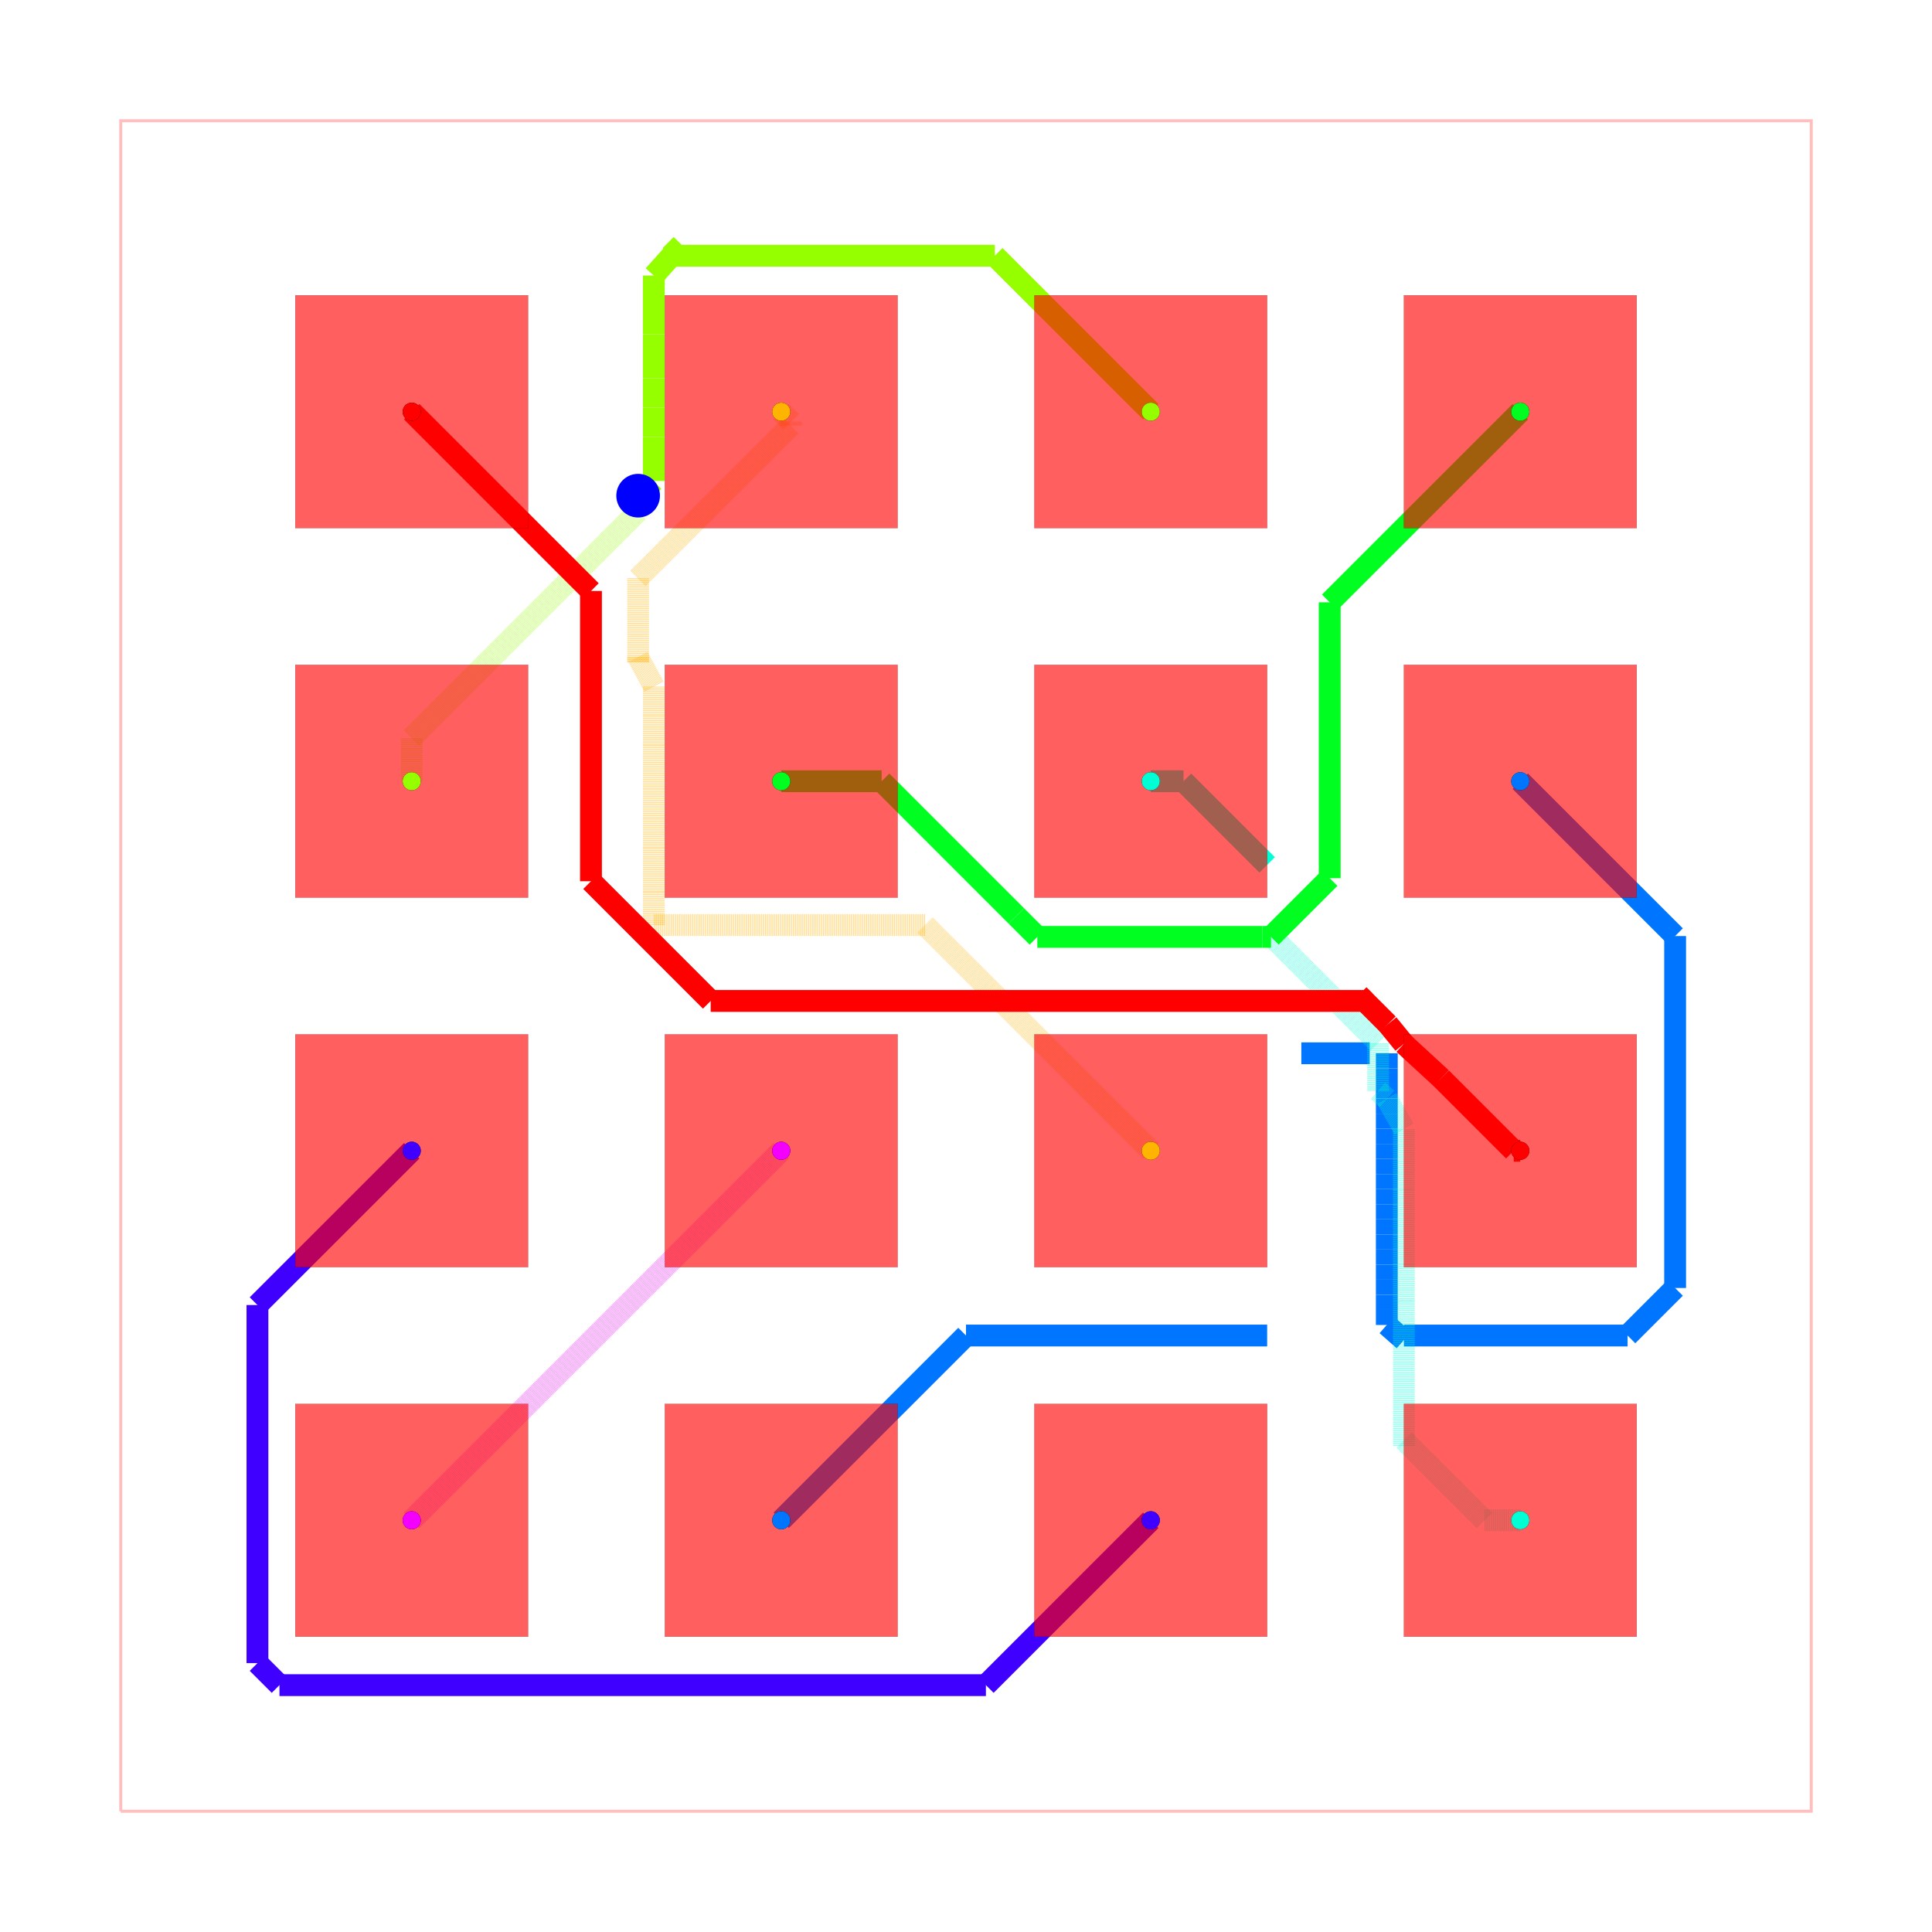
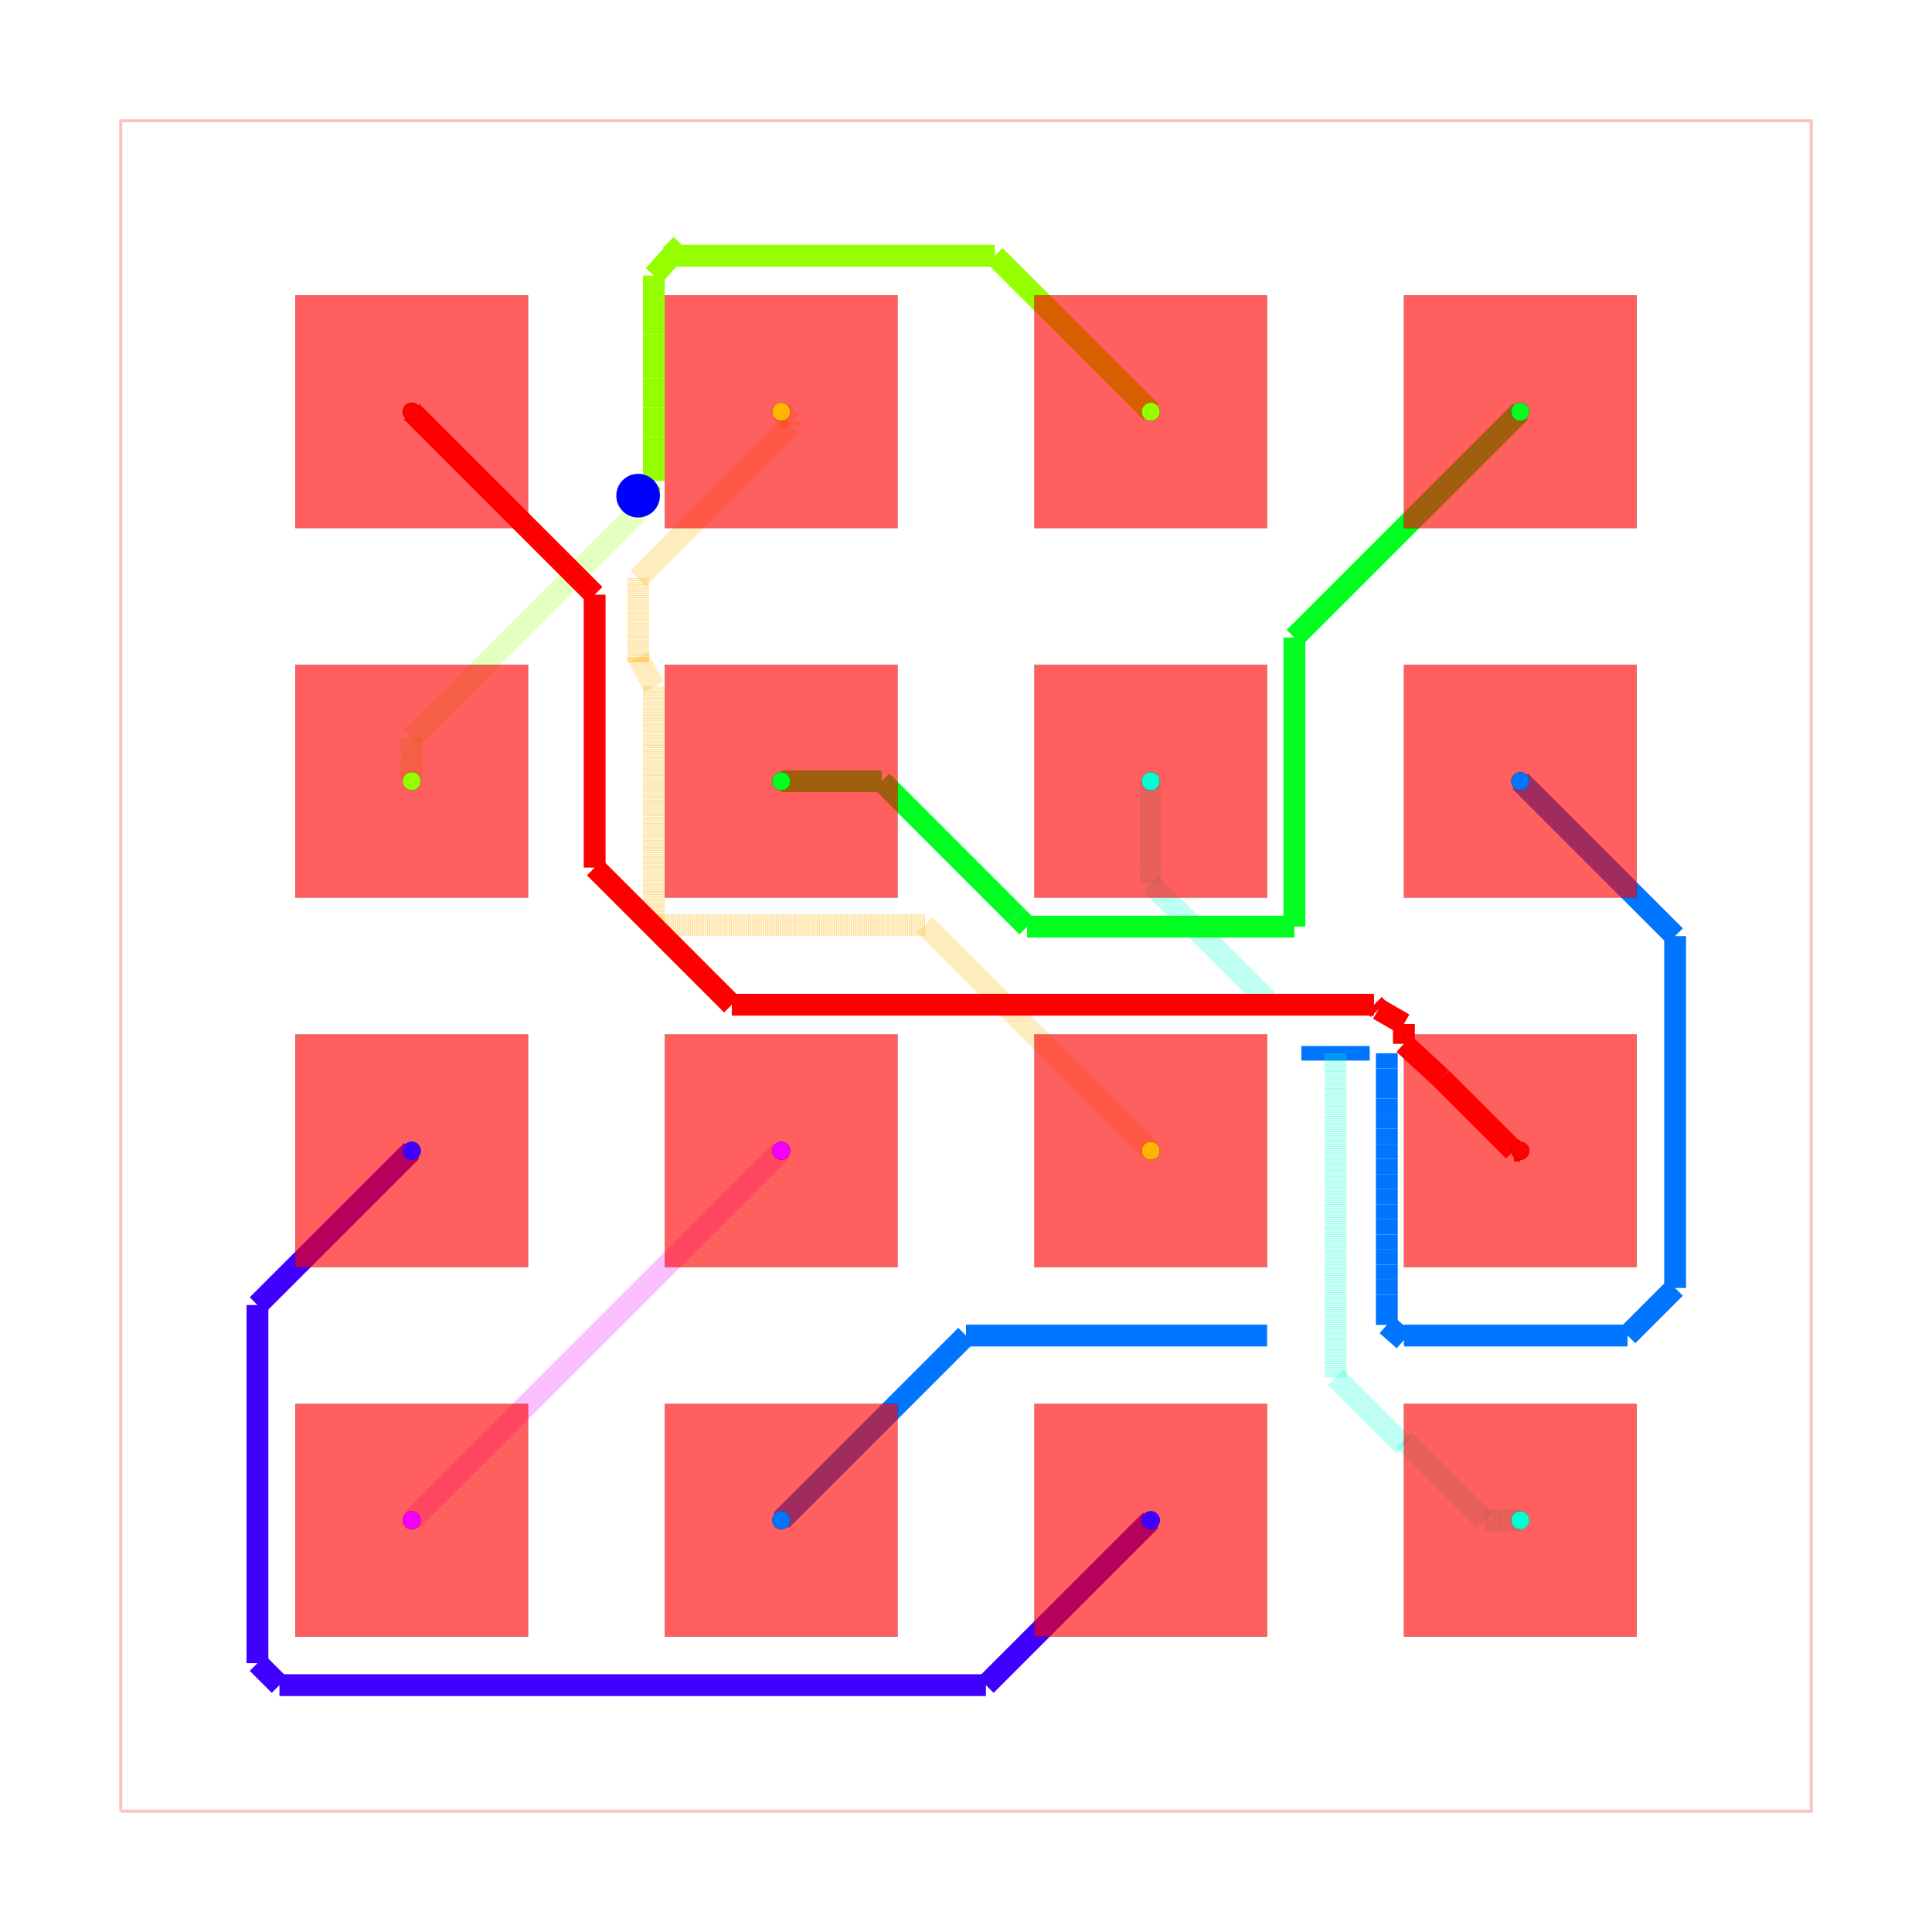
<svg xmlns="http://www.w3.org/2000/svg" width="640" height="640" viewBox="0 0 640 640">
  <rect width="100%" height="100%" fill="white" />
  <g>
    <polyline data-points="-5.8100000000000005,-5.8100000000000005 5.8100000000000005,-5.8100000000000005 5.8100000000000005,5.8100000000000005 -5.8100000000000005,5.8100000000000005 -5.8100000000000005,-5.8100000000000005" data-type="line" data-label="" points="40,600 600,600 600,40 40,40 40,600" fill="none" stroke="rgba(255,0,0,0.25)" stroke-width="1px" />
  </g>
  <g>
    <polyline data-points="-3.81,-3.81 -3.81,-3.81" data-type="line" data-label="" points="136.386,503.614 136.386,503.614" fill="none" stroke="rgba(242,0,255,0.5)" stroke-width="7.229" stroke-dasharray="0.2 0.2" />
  </g>
  <g>
    <polyline data-points="-3.81,-3.81 -3.6332282258262074,-3.6332282258262074" data-type="line" data-label="" points="136.386,503.614 144.905,495.095" fill="none" stroke="rgba(242,0,255,0.5)" stroke-width="7.229" stroke-dasharray="0.2 0.2" />
  </g>
  <g>
    <polyline data-points="-3.6332282258262074,-3.6332282258262074 -3.6332282258262074,-3.6332282258262074" data-type="line" data-label="" points="144.905,495.095 144.905,495.095" fill="none" stroke="rgba(242,0,255,0.5)" stroke-width="7.229" stroke-dasharray="0.2 0.2" />
  </g>
  <g>
    <polyline data-points="-3.6332282258262074,-3.6332282258262074 -1.27,-1.27" data-type="line" data-label="" points="144.905,495.095 258.795,381.205" fill="none" stroke="rgba(242,0,255,0.5)" stroke-width="7.229" stroke-dasharray="0.2 0.2" />
  </g>
  <g>
    <polyline data-points="1.27,-3.81 0.13682889192306025,-4.94317110807694" data-type="line" data-label="" points="381.205,503.614 326.594,558.225" fill="none" stroke="hsl(255, 100%, 50%)" stroke-width="7.229" />
  </g>
  <g>
    <polyline data-points="0.13682889192306025,-4.94317110807694 -4.719107195558541,-4.94317110807694" data-type="line" data-label="" points="326.594,558.225 92.573,558.225" fill="none" stroke="hsl(255, 100%, 50%)" stroke-width="7.229" />
  </g>
  <g>
    <polyline data-points="-4.719107195558541,-4.94317110807694 -4.870350433234394,-4.791927870401087" data-type="line" data-label="" points="92.573,558.225 85.284,550.936" fill="none" stroke="hsl(255, 100%, 50%)" stroke-width="7.229" />
  </g>
  <g>
    <polyline data-points="-4.870350433234394,-4.791927870401087 -4.870350433234394,-2.330350433234394" data-type="line" data-label="" points="85.284,550.936 85.284,432.306" fill="none" stroke="hsl(255, 100%, 50%)" stroke-width="7.229" />
  </g>
  <g>
    <polyline data-points="-4.870350433234394,-2.330350433234394 -4.870350433234394,-2.330350433234394" data-type="line" data-label="" points="85.284,432.306 85.284,432.306" fill="none" stroke="hsl(255, 100%, 50%)" stroke-width="7.229" />
  </g>
  <g>
    <polyline data-points="-4.870350433234394,-2.330350433234394 -3.81,-1.27" data-type="line" data-label="" points="85.284,432.306 136.386,381.205" fill="none" stroke="hsl(255, 100%, 50%)" stroke-width="7.229" />
  </g>
  <g>
-     <polyline data-points="2.775,-0.5999999999999996 2.305,-0.5999999999999996" data-type="line" data-label="" points="453.735,348.916 431.084,348.916" fill="none" stroke="hsl(212.5, 100%, 50%)" stroke-width="7.229" />
-   </g>
-   <g>
-     <polyline data-points="2.305,-0.5999999999999996 2.305,-0.5999999999999996" data-type="line" data-label="" points="431.084,348.916 431.084,348.916" fill="none" stroke="hsl(212.5, 100%, 50%)" stroke-width="7.229" />
+     <polyline data-points="2.775,-0.5999999999999996 2.305,-0.5999999999999996" data-type="line" data-label="" points="453.735,348.916 431.084,348.916" fill="none" stroke="hsl(212.5, 100%, 50%)" stroke-width="4.819" />
+   </g>
+   <g>
+     <polyline data-points="2.305,-0.5999999999999996 2.305,-0.5999999999999996" data-type="line" data-label="" points="431.084,348.916 431.084,348.916" fill="none" stroke="hsl(212.5, 100%, 50%)" stroke-width="4.819" />
  </g>
  <g>
    <polyline data-points="3.01,-2.5712499999999996 2.8925,-2.4675000000000002" data-type="line" data-label="" points="465.06,443.916 459.398,438.916" fill="none" stroke="hsl(212.5, 100%, 50%)" stroke-width="7.229" />
  </g>
  <g>
    <polyline data-points="2.8925,-2.4675000000000002 2.8925,-2.3637499999999996" data-type="line" data-label="" points="459.398,438.916 459.398,433.916" fill="none" stroke="hsl(212.5, 100%, 50%)" stroke-width="7.229" />
  </g>
  <g>
    <polyline data-points="2.8925,-2.3637499999999996 2.8925,-2.26" data-type="line" data-label="" points="459.398,433.916 459.398,428.916" fill="none" stroke="hsl(212.5, 100%, 50%)" stroke-width="7.229" />
  </g>
  <g>
    <polyline data-points="2.8925,-2.26 2.8925,-2.15625" data-type="line" data-label="" points="459.398,428.916 459.398,423.916" fill="none" stroke="hsl(212.5, 100%, 50%)" stroke-width="7.229" />
  </g>
  <g>
    <polyline data-points="2.8925,-2.15625 2.8925,-2.0524999999999998" data-type="line" data-label="" points="459.398,423.916 459.398,418.916" fill="none" stroke="hsl(212.5, 100%, 50%)" stroke-width="7.229" />
  </g>
  <g>
    <polyline data-points="2.8925,-2.0524999999999998 2.8925,-1.94875" data-type="line" data-label="" points="459.398,418.916 459.398,413.916" fill="none" stroke="hsl(212.5, 100%, 50%)" stroke-width="7.229" />
  </g>
  <g>
    <polyline data-points="2.8925,-1.94875 2.8925,-1.8449999999999998" data-type="line" data-label="" points="459.398,413.916 459.398,408.916" fill="none" stroke="hsl(212.5, 100%, 50%)" stroke-width="7.229" />
  </g>
  <g>
    <polyline data-points="2.8925,-1.8449999999999998 2.8925,-1.7412499999999995" data-type="line" data-label="" points="459.398,408.916 459.398,403.916" fill="none" stroke="hsl(212.5, 100%, 50%)" stroke-width="7.229" />
  </g>
  <g>
    <polyline data-points="2.8925,-1.7412499999999995 2.8925,-1.6374999999999997" data-type="line" data-label="" points="459.398,403.916 459.398,398.916" fill="none" stroke="hsl(212.5, 100%, 50%)" stroke-width="7.229" />
  </g>
  <g>
    <polyline data-points="2.8925,-1.6374999999999997 2.8925,-1.5337499999999995" data-type="line" data-label="" points="459.398,398.916 459.398,393.916" fill="none" stroke="hsl(212.5, 100%, 50%)" stroke-width="7.229" />
  </g>
  <g>
    <polyline data-points="2.8925,-1.5337499999999995 2.8925,-1.4299999999999993" data-type="line" data-label="" points="459.398,393.916 459.398,388.916" fill="none" stroke="hsl(212.5, 100%, 50%)" stroke-width="7.229" />
  </g>
  <g>
    <polyline data-points="2.8925,-1.4299999999999993 2.8925,-1.32625" data-type="line" data-label="" points="459.398,388.916 459.398,383.916" fill="none" stroke="hsl(212.5, 100%, 50%)" stroke-width="7.229" />
  </g>
  <g>
    <polyline data-points="2.8925,-1.32625 2.8925,-1.2224999999999997" data-type="line" data-label="" points="459.398,383.916 459.398,378.916" fill="none" stroke="hsl(212.5, 100%, 50%)" stroke-width="7.229" />
  </g>
  <g>
    <polyline data-points="2.8925,-1.2224999999999997 2.8925,-1.1187499999999995" data-type="line" data-label="" points="459.398,378.916 459.398,373.916" fill="none" stroke="hsl(212.5, 100%, 50%)" stroke-width="7.229" />
  </g>
  <g>
    <polyline data-points="2.8925,-1.1187499999999995 2.8925,-1.0149999999999997" data-type="line" data-label="" points="459.398,373.916 459.398,368.916" fill="none" stroke="hsl(212.5, 100%, 50%)" stroke-width="7.229" />
  </g>
  <g>
    <polyline data-points="2.8925,-1.0149999999999997 2.8925,-0.9112499999999993" data-type="line" data-label="" points="459.398,368.916 459.398,363.916" fill="none" stroke="hsl(212.5, 100%, 50%)" stroke-width="7.229" />
  </g>
  <g>
    <polyline data-points="2.8925,-0.9112499999999993 2.8925,-0.8074999999999993" data-type="line" data-label="" points="459.398,363.916 459.398,358.916" fill="none" stroke="hsl(212.5, 100%, 50%)" stroke-width="7.229" />
  </g>
  <g>
    <polyline data-points="2.8925,-0.8074999999999993 2.8925,-0.7037499999999997" data-type="line" data-label="" points="459.398,358.916 459.398,353.916" fill="none" stroke="hsl(212.5, 100%, 50%)" stroke-width="7.229" />
  </g>
  <g>
    <polyline data-points="2.8925,-0.7037499999999997 2.8925,-0.5999999999999995" data-type="line" data-label="" points="459.398,353.916 459.398,348.916" fill="none" stroke="hsl(212.5, 100%, 50%)" stroke-width="7.229" />
  </g>
  <g>
    <polyline data-points="3.81,1.27 4.874216544370674,0.20578345562932565" data-type="line" data-label="" points="503.614,258.795 554.902,310.083" fill="none" stroke="hsl(212.5, 100%, 50%)" stroke-width="7.229" />
  </g>
  <g>
    <polyline data-points="4.874216544370674,0.20578345562932565 4.874216544370674,-2.213291660217304" data-type="line" data-label="" points="554.902,310.083 554.902,426.665" fill="none" stroke="hsl(212.5, 100%, 50%)" stroke-width="7.229" />
  </g>
  <g>
    <polyline data-points="4.874216544370674,-2.213291660217304 4.547508204587978,-2.54" data-type="line" data-label="" points="554.902,426.665 539.157,442.41" fill="none" stroke="hsl(212.5, 100%, 50%)" stroke-width="7.229" />
  </g>
  <g>
    <polyline data-points="4.547508204587978,-2.54 3.01,-2.54" data-type="line" data-label="" points="539.157,442.41 465.06,442.41" fill="none" stroke="hsl(212.5, 100%, 50%)" stroke-width="7.229" />
  </g>
  <g>
    <polyline data-points="-1.27,-3.81 0,-2.54" data-type="line" data-label="" points="258.795,503.614 320,442.41" fill="none" stroke="hsl(212.5, 100%, 50%)" stroke-width="7.229" />
  </g>
  <g>
    <polyline data-points="0,-2.54 2.0700000000000003,-2.54" data-type="line" data-label="" points="320,442.41 419.759,442.41" fill="none" stroke="hsl(212.5, 100%, 50%)" stroke-width="7.229" />
  </g>
  <g>
-     <polyline data-points="3.01,-3.2975 3.01,-2.2976032396049484" data-type="line" data-label="" points="465.06,478.916 465.06,430.728" fill="none" stroke="rgba(0,255,213,0.5)" stroke-width="7.229" stroke-dasharray="0.2 0.2" />
-   </g>
-   <g>
-     <polyline data-points="3.01,-2.2976032396049484 3.01,-2.2976032396049484" data-type="line" data-label="" points="465.06,430.728 465.06,430.728" fill="none" stroke="rgba(0,255,213,0.5)" stroke-width="7.229" stroke-dasharray="0.2 0.2" />
-   </g>
-   <g>
-     <polyline data-points="3.01,-2.2976032396049484 3.01,-2.0524999999999998" data-type="line" data-label="" points="465.06,430.728 465.06,418.916" fill="none" stroke="rgba(0,255,213,0.5)" stroke-width="7.229" stroke-dasharray="0.2 0.2" />
-   </g>
-   <g>
-     <polyline data-points="3.01,-2.0524999999999998 3.01,-1.8449999999999998" data-type="line" data-label="" points="465.06,418.916 465.06,408.916" fill="none" stroke="rgba(0,255,213,0.5)" stroke-width="7.229" stroke-dasharray="0.2 0.2" />
-   </g>
-   <g>
-     <polyline data-points="3.01,-1.8449999999999998 3.01,-1.5337499999999995" data-type="line" data-label="" points="465.06,408.916 465.06,393.916" fill="none" stroke="rgba(0,255,213,0.5)" stroke-width="7.229" stroke-dasharray="0.2 0.2" />
-   </g>
-   <g>
-     <polyline data-points="3.01,-1.5337499999999995 3.01,-1.32625" data-type="line" data-label="" points="465.06,393.916 465.06,383.916" fill="none" stroke="rgba(0,255,213,0.5)" stroke-width="7.229" stroke-dasharray="0.2 0.2" />
-   </g>
-   <g>
-     <polyline data-points="3.01,-1.32625 3.01,-1.1187499999999995" data-type="line" data-label="" points="465.06,383.916 465.06,373.916" fill="none" stroke="rgba(0,255,213,0.5)" stroke-width="7.229" stroke-dasharray="0.2 0.2" />
-   </g>
-   <g>
-     <polyline data-points="3.01,-1.1187499999999995 2.8925,-0.9112499999999993" data-type="line" data-label="" points="465.06,373.916 459.398,363.916" fill="none" stroke="rgba(0,255,213,0.5)" stroke-width="7.229" stroke-dasharray="0.2 0.2" />
-   </g>
-   <g>
-     <polyline data-points="2.8925,-0.9112499999999993 2.8326906575929387,-0.8584396231937644" data-type="line" data-label="" points="459.398,363.916 456.515,361.371" fill="none" stroke="rgba(0,255,213,0.5)" stroke-width="7.229" stroke-dasharray="0.2 0.2" />
-   </g>
-   <g>
-     <polyline data-points="2.8326906575929387,-0.8584396231937644 2.8326906575929387,-0.5276906575929385" data-type="line" data-label="" points="456.515,361.371 456.515,345.431" fill="none" stroke="rgba(0,255,213,0.5)" stroke-width="7.229" stroke-dasharray="0.2 0.2" />
-   </g>
-   <g>
-     <polyline data-points="2.8326906575929387,-0.5276906575929385 2.0700000000000003,0.23499999999999988" data-type="line" data-label="" points="456.515,345.431 419.759,308.675" fill="none" stroke="rgba(0,255,213,0.5)" stroke-width="7.229" stroke-dasharray="0.2 0.2" />
-   </g>
-   <g>
-     <polyline data-points="1.27,1.27 1.495,1.27" data-type="line" data-label="" points="381.205,258.795 392.048,258.795" fill="none" stroke="hsl(170, 100%, 50%)" stroke-width="7.229" />
-   </g>
-   <g>
-     <polyline data-points="1.495,1.27 2.0700000000000003,0.6949999999999998" data-type="line" data-label="" points="392.048,258.795 419.759,286.506" fill="none" stroke="hsl(170, 100%, 50%)" stroke-width="7.229" />
+     <polyline data-points="3.01,-3.2975 2.54,-2.8275" data-type="line" data-label="" points="465.06,478.916 442.41,456.265" fill="none" stroke="rgba(0,255,213,0.5)" stroke-width="7.229" stroke-dasharray="0.2 0.2" />
+   </g>
+   <g>
+     <polyline data-points="2.54,-2.8275 2.54,-0.5999999999999995" data-type="line" data-label="" points="442.41,456.265 442.41,348.916" fill="none" stroke="rgba(0,255,213,0.5)" stroke-width="7.229" stroke-dasharray="0.2 0.2" />
+   </g>
+   <g>
+     <polyline data-points="1.27,1.27 1.27,0.5650000000000002" data-type="line" data-label="" points="381.205,258.795 381.205,292.771" fill="none" stroke="rgba(0,255,213,0.5)" stroke-width="7.229" stroke-dasharray="0.2 0.2" />
+   </g>
+   <g>
+     <polyline data-points="1.27,0.5650000000000002 2.0700000000000003,-0.23500000000000015" data-type="line" data-label="" points="381.205,292.771 419.759,331.325" fill="none" stroke="rgba(0,255,213,0.5)" stroke-width="7.229" stroke-dasharray="0.2 0.2" />
  </g>
  <g>
    <polyline data-points="3.81,-3.81 3.5624999999999996,-3.81" data-type="line" data-label="" points="503.614,503.614 491.687,503.614" fill="none" stroke="rgba(0,255,213,0.5)" stroke-width="7.229" stroke-dasharray="0.2 0.2" />
  </g>
  <g>
    <polyline data-points="3.5624999999999996,-3.81 3.01,-3.2575000000000003" data-type="line" data-label="" points="491.687,503.614 465.06,476.988" fill="none" stroke="rgba(0,255,213,0.5)" stroke-width="7.229" stroke-dasharray="0.2 0.2" />
  </g>
  <g>
    <polyline data-points="-1.27,1.27 -0.5797211757346248,1.27" data-type="line" data-label="" points="258.795,258.795 292.062,258.795" fill="none" stroke="hsl(127.5, 100%, 50%)" stroke-width="7.229" />
  </g>
  <g>
    <polyline data-points="-0.5797211757346248,1.27 0.3463303512110929,0.34394847305428233" data-type="line" data-label="" points="292.062,258.795 336.691,303.424" fill="none" stroke="hsl(127.5, 100%, 50%)" stroke-width="7.229" />
  </g>
  <g>
-     <polyline data-points="0.3463303512110929,0.34394847305428233 0.4902788242653752,0.2" data-type="line" data-label="" points="336.691,303.424 343.628,310.361" fill="none" stroke="hsl(127.5, 100%, 50%)" stroke-width="7.229" />
-   </g>
-   <g>
-     <polyline data-points="0.4902788242653752,0.2 2.0365020498633357,0.2" data-type="line" data-label="" points="343.628,310.361 418.145,310.361" fill="none" stroke="hsl(127.5, 100%, 50%)" stroke-width="7.229" />
-   </g>
-   <g>
-     <polyline data-points="2.0365020498633357,0.2 2.0964856884465624,0.2" data-type="line" data-label="" points="418.145,310.361 421.035,310.361" fill="none" stroke="hsl(127.5, 100%, 50%)" stroke-width="7.229" />
-   </g>
-   <g>
-     <polyline data-points="2.0964856884465624,0.2 2.5000000000000004,0.6035143115534382" data-type="line" data-label="" points="421.035,310.361 440.482,290.915" fill="none" stroke="hsl(127.5, 100%, 50%)" stroke-width="7.229" />
-   </g>
-   <g>
-     <polyline data-points="2.5000000000000004,0.6035143115534382 2.5000000000000004,2.5000000000000004" data-type="line" data-label="" points="440.482,290.915 440.482,199.518" fill="none" stroke="hsl(127.5, 100%, 50%)" stroke-width="7.229" />
-   </g>
-   <g>
-     <polyline data-points="2.5000000000000004,2.5000000000000004 3.81,3.81" data-type="line" data-label="" points="440.482,199.518 503.614,136.386" fill="none" stroke="hsl(127.5, 100%, 50%)" stroke-width="7.229" />
+     <polyline data-points="0.3463303512110929,0.34394847305428233 0.42003757939632663,0.2702412448690486" data-type="line" data-label="" points="336.691,303.424 340.243,306.976" fill="none" stroke="hsl(127.5, 100%, 50%)" stroke-width="7.229" />
+   </g>
+   <g>
+     <polyline data-points="0.42003757939632663,0.2702412448690486 2.257362186565323,0.2702412448690486" data-type="line" data-label="" points="340.243,306.976 428.789,306.976" fill="none" stroke="hsl(127.5, 100%, 50%)" stroke-width="7.229" />
+   </g>
+   <g>
+     <polyline data-points="2.257362186565323,0.2702412448690486 2.257362186565323,2.257362186565323" data-type="line" data-label="" points="428.789,306.976 428.789,211.211" fill="none" stroke="hsl(127.5, 100%, 50%)" stroke-width="7.229" />
+   </g>
+   <g>
+     <polyline data-points="2.257362186565323,2.257362186565323 3.81,3.81" data-type="line" data-label="" points="428.789,211.211 503.614,136.386" fill="none" stroke="hsl(127.5, 100%, 50%)" stroke-width="7.229" />
  </g>
  <g>
    <polyline data-points="-3.81,1.27 -3.81,1.5688715329647787" data-type="line" data-label="" points="136.386,258.795 136.386,244.392" fill="none" stroke="rgba(149,255,0,0.5)" stroke-width="7.229" stroke-dasharray="0.2 0.2" />
  </g>
  <g>
    <polyline data-points="-3.81,1.5688715329647787 -2.25367816091954,3.1251933720452385" data-type="line" data-label="" points="136.386,244.392 211.389,169.388" fill="none" stroke="rgba(149,255,0,0.5)" stroke-width="7.229" stroke-dasharray="0.2 0.2" />
  </g>
  <g>
    <polyline data-points="-2.25367816091954,3.1251933720452385 -2.25367816091954,3.2328874901652247" data-type="line" data-label="" points="211.389,169.388 211.389,164.198" fill="none" stroke="rgba(149,255,0,0.5)" stroke-width="7.229" stroke-dasharray="0.2 0.2" />
  </g>
  <g>
    <polyline data-points="-2.25367816091954,3.2328874901652247 -2.145632183908046,3.3337529504327303" data-type="line" data-label="" points="211.389,164.198 216.596,159.337" fill="none" stroke="hsl(85, 100%, 50%)" stroke-width="7.229" />
  </g>
  <g>
    <polyline data-points="-2.145632183908046,3.3337529504327303 -2.145632183908046,3.6363493312352477" data-type="line" data-label="" points="216.596,159.337 216.596,144.754" fill="none" stroke="hsl(85, 100%, 50%)" stroke-width="7.229" />
  </g>
  <g>
    <polyline data-points="-2.145632183908046,3.6363493312352477 -2.145632183908046,3.8380802517702595" data-type="line" data-label="" points="216.596,144.754 216.596,135.032" fill="none" stroke="hsl(85, 100%, 50%)" stroke-width="7.229" />
  </g>
  <g>
    <polyline data-points="-2.145632183908046,3.8380802517702595 -2.145632183908046,4.039811172305271" data-type="line" data-label="" points="216.596,135.032 216.596,125.31" fill="none" stroke="hsl(85, 100%, 50%)" stroke-width="7.229" />
  </g>
  <g>
    <polyline data-points="-2.145632183908046,4.039811172305271 -2.145632183908046,4.342407553107789" data-type="line" data-label="" points="216.596,125.31 216.596,110.727" fill="none" stroke="hsl(85, 100%, 50%)" stroke-width="7.229" />
  </g>
  <g>
    <polyline data-points="-2.145632183908046,4.342407553107789 -2.145632183908046,4.745869394177813" data-type="line" data-label="" points="216.596,110.727 216.596,91.283" fill="none" stroke="hsl(85, 100%, 50%)" stroke-width="7.229" />
  </g>
  <g>
    <polyline data-points="-2.145632183908046,4.745869394177813 -1.956178119431823,4.957843400841718" data-type="line" data-label="" points="216.596,91.283 225.726,81.068" fill="none" stroke="hsl(85, 100%, 50%)" stroke-width="7.229" />
  </g>
  <g>
    <polyline data-points="-1.956178119431823,4.957843400841718 -2.031905833889035,4.882115686384506" data-type="line" data-label="" points="225.726,81.068 222.077,84.717" fill="none" stroke="hsl(85, 100%, 50%)" stroke-width="7.229" />
  </g>
  <g>
    <polyline data-points="-2.031905833889035,4.882115686384506 0.19788431361549375,4.882115686384506" data-type="line" data-label="" points="222.077,84.717 329.537,84.717" fill="none" stroke="hsl(85, 100%, 50%)" stroke-width="7.229" />
  </g>
  <g>
    <polyline data-points="0.19788431361549375,4.882115686384506 1.27,3.81" data-type="line" data-label="" points="329.537,84.717 381.205,136.386" fill="none" stroke="hsl(85, 100%, 50%)" stroke-width="7.229" />
  </g>
  <g>
    <polyline data-points="1.27,-1.27 -0.2814832199694548,0.2814832199694548" data-type="line" data-label="" points="381.205,381.205 306.435,306.435" fill="none" stroke="rgba(255,179,0,0.5)" stroke-width="7.229" stroke-dasharray="0.2 0.2" />
  </g>
  <g>
    <polyline data-points="-0.2814832199694548,0.2814832199694548 -2.145632183908046,0.2814832199694549" data-type="line" data-label="" points="306.435,306.435 216.596,306.435" fill="none" stroke="rgba(255,179,0,0.5)" stroke-width="7.229" stroke-dasharray="0.2 0.2" />
  </g>
  <g>
    <polyline data-points="-2.145632183908046,0.2814832199694549 -2.145632183908046,0.5095200629425652" data-type="line" data-label="" points="216.596,306.435 216.596,295.445" fill="none" stroke="rgba(255,179,0,0.5)" stroke-width="7.229" stroke-dasharray="0.2 0.2" />
  </g>
  <g>
    <polyline data-points="-2.145632183908046,0.5095200629425652 -2.145632183908046,0.8121164437450828" data-type="line" data-label="" points="216.596,295.445 216.596,280.862" fill="none" stroke="rgba(255,179,0,0.5)" stroke-width="7.229" stroke-dasharray="0.2 0.2" />
  </g>
  <g>
    <polyline data-points="-2.145632183908046,0.8121164437450828 -2.145632183908046,1.0138473642800947" data-type="line" data-label="" points="216.596,280.862 216.596,271.14" fill="none" stroke="rgba(255,179,0,0.5)" stroke-width="7.229" stroke-dasharray="0.2 0.2" />
  </g>
  <g>
    <polyline data-points="-2.145632183908046,1.0138473642800947 -2.145632183908046,1.2155782848151064" data-type="line" data-label="" points="216.596,271.14 216.596,261.418" fill="none" stroke="rgba(255,179,0,0.5)" stroke-width="7.229" stroke-dasharray="0.2 0.2" />
  </g>
  <g>
    <polyline data-points="-2.145632183908046,1.2155782848151064 -2.145632183908046,1.518174665617624" data-type="line" data-label="" points="216.596,261.418 216.596,246.835" fill="none" stroke="rgba(255,179,0,0.5)" stroke-width="7.229" stroke-dasharray="0.2 0.2" />
  </g>
  <g>
    <polyline data-points="-2.145632183908046,1.518174665617624 -2.145632183908046,1.719905586152636" data-type="line" data-label="" points="216.596,246.835 216.596,237.113" fill="none" stroke="rgba(255,179,0,0.5)" stroke-width="7.229" stroke-dasharray="0.2 0.2" />
  </g>
  <g>
    <polyline data-points="-2.145632183908046,1.719905586152636 -2.145632183908046,1.9216365066876475" data-type="line" data-label="" points="216.596,237.113 216.596,227.391" fill="none" stroke="rgba(255,179,0,0.5)" stroke-width="7.229" stroke-dasharray="0.2 0.2" />
  </g>
  <g>
    <polyline data-points="-2.145632183908046,1.9216365066876475 -2.25367816091954,2.1233674272226595" data-type="line" data-label="" points="216.596,227.391 211.389,217.669" fill="none" stroke="rgba(255,179,0,0.5)" stroke-width="7.229" stroke-dasharray="0.2 0.2" />
  </g>
  <g>
    <polyline data-points="-2.25367816091954,2.1233674272226595 -2.25367816091954,2.088871246031456" data-type="line" data-label="" points="211.389,217.669 211.389,219.332" fill="none" stroke="rgba(255,179,0,0.5)" stroke-width="7.229" stroke-dasharray="0.2 0.2" />
  </g>
  <g>
    <polyline data-points="-2.25367816091954,2.088871246031456 -2.25367816091954,2.6654092237636355" data-type="line" data-label="" points="211.389,219.332 211.389,191.547" fill="none" stroke="rgba(255,179,0,0.5)" stroke-width="7.229" stroke-dasharray="0.2 0.2" />
  </g>
  <g>
    <polyline data-points="-2.25367816091954,2.6654092237636355 -1.202709269958419,3.7163781147247565" data-type="line" data-label="" points="211.389,191.547 262.038,140.897" fill="none" stroke="rgba(255,179,0,0.5)" stroke-width="7.229" stroke-dasharray="0.2 0.2" />
  </g>
  <g>
    <polyline data-points="-1.202709269958419,3.7163781147247565 -1.202709269958419,3.742709269958419" data-type="line" data-label="" points="262.038,140.897 262.038,139.628" fill="none" stroke="rgba(255,179,0,0.5)" stroke-width="7.229" stroke-dasharray="0.2 0.2" />
  </g>
  <g>
    <polyline data-points="-1.202709269958419,3.742709269958419 -1.27,3.81" data-type="line" data-label="" points="262.038,139.628 258.795,136.386" fill="none" stroke="rgba(255,179,0,0.5)" stroke-width="7.229" stroke-dasharray="0.2 0.2" />
  </g>
  <g>
    <polyline data-points="3.81,-1.27 3.7651262653897595,-1.27" data-type="line" data-label="" points="503.614,381.205 501.452,381.205" fill="none" stroke="hsl(0, 100%, 50%)" stroke-width="7.229" />
  </g>
  <g>
    <polyline data-points="3.7651262653897595,-1.27 3.266596173600817,-0.7714699082110577" data-type="line" data-label="" points="501.452,381.205 477.426,357.179" fill="none" stroke="hsl(0, 100%, 50%)" stroke-width="7.229" />
  </g>
  <g>
    <polyline data-points="3.266596173600817,-0.7714699082110577 3.01,-0.5349999999999999" data-type="line" data-label="" points="477.426,357.179 465.06,345.783" fill="none" stroke="hsl(0, 100%, 50%)" stroke-width="7.229" />
  </g>
  <g>
-     <polyline data-points="3.01,-0.5349999999999999 2.900000000000001,-0.4" data-type="line" data-label="" points="465.06,345.783 459.759,339.277" fill="none" stroke="hsl(0, 100%, 50%)" stroke-width="7.229" />
-   </g>
-   <g>
-     <polyline data-points="2.900000000000001,-0.4 2.7000000000000006,-0.2" data-type="line" data-label="" points="459.759,339.277 450.12,329.639" fill="none" stroke="hsl(0, 100%, 50%)" stroke-width="7.229" />
-   </g>
-   <g>
-     <polyline data-points="2.7000000000000006,-0.2 2.7401329044423783,-0.24013290444237778" data-type="line" data-label="" points="450.12,329.639 452.055,331.573" fill="none" stroke="hsl(0, 100%, 50%)" stroke-width="7.229" />
-   </g>
-   <g>
-     <polyline data-points="2.7401329044423783,-0.24013290444237778 -1.7551044853050177,-0.24013290444237778" data-type="line" data-label="" points="452.055,331.573 235.417,331.573" fill="none" stroke="hsl(0, 100%, 50%)" stroke-width="7.229" />
-   </g>
-   <g>
-     <polyline data-points="-1.7551044853050177,-0.24013290444237778 -2.5778160919540225,0.5825787022066271" data-type="line" data-label="" points="235.417,331.573 195.768,291.924" fill="none" stroke="hsl(0, 100%, 50%)" stroke-width="7.229" />
-   </g>
-   <g>
-     <polyline data-points="-2.5778160919540225,0.5825787022066271 -2.5778160919540225,2.5778160919540225" data-type="line" data-label="" points="195.768,291.924 195.768,195.768" fill="none" stroke="hsl(0, 100%, 50%)" stroke-width="7.229" />
-   </g>
-   <g>
-     <polyline data-points="-2.5778160919540225,2.5778160919540225 -3.81,3.81" data-type="line" data-label="" points="195.768,195.768 136.386,136.386" fill="none" stroke="hsl(0, 100%, 50%)" stroke-width="7.229" />
+     <polyline data-points="3.01,-0.5349999999999999 3.01,-0.39826907946498796" data-type="line" data-label="" points="465.06,345.783 465.06,339.194" fill="none" stroke="hsl(0, 100%, 50%)" stroke-width="7.229" />
+   </g>
+   <g>
+     <polyline data-points="3.01,-0.39826907946498796 2.8354358132607724,-0.29740361919748204" data-type="line" data-label="" points="465.06,339.194 456.648,334.333" fill="none" stroke="hsl(0, 100%, 50%)" stroke-width="7.229" />
+   </g>
+   <g>
+     <polyline data-points="2.8354358132607724,-0.29740361919748204 2.804268483995886,-0.2662362899325955" data-type="line" data-label="" points="456.648,334.333 455.145,332.831" fill="none" stroke="hsl(0, 100%, 50%)" stroke-width="7.229" />
+   </g>
+   <g>
+     <polyline data-points="2.804268483995886,-0.2662362899325955 -1.6098017454055795,-0.2662362899325955" data-type="line" data-label="" points="455.145,332.831 242.419,332.831" fill="none" stroke="hsl(0, 100%, 50%)" stroke-width="7.229" />
+   </g>
+   <g>
+     <polyline data-points="-1.6098017454055795,-0.2662362899325955 -2.5524664236710084,0.6764283883328333" data-type="line" data-label="" points="242.419,332.831 196.99,287.401" fill="none" stroke="hsl(0, 100%, 50%)" stroke-width="7.229" />
+   </g>
+   <g>
+     <polyline data-points="-2.5524664236710084,0.6764283883328333 -2.5524664236710084,2.5524664236710084" data-type="line" data-label="" points="196.99,287.401 196.99,196.99" fill="none" stroke="hsl(0, 100%, 50%)" stroke-width="7.229" />
+   </g>
+   <g>
+     <polyline data-points="-2.5524664236710084,2.5524664236710084 -3.81,3.81" data-type="line" data-label="" points="196.99,196.99 136.386,136.386" fill="none" stroke="hsl(0, 100%, 50%)" stroke-width="7.229" />
  </g>
  <g>
    <rect data-type="rect" data-label="top, inner1, inner2, bottom" data-x="-3.81" data-y="3.81" x="97.831" y="97.831" width="77.108" height="77.108" fill="rgba(255,0,0,0.25)" stroke="black" stroke-width="0.021" />
  </g>
  <g>
    <rect data-type="rect" data-label="top, inner1, inner2, bottom" data-x="-1.27" data-y="3.81" x="220.241" y="97.831" width="77.108" height="77.108" fill="rgba(255,0,0,0.25)" stroke="black" stroke-width="0.021" />
  </g>
  <g>
    <rect data-type="rect" data-label="top, inner1, inner2, bottom" data-x="1.27" data-y="3.81" x="342.651" y="97.831" width="77.108" height="77.108" fill="rgba(255,0,0,0.25)" stroke="black" stroke-width="0.021" />
  </g>
  <g>
    <rect data-type="rect" data-label="top, inner1, inner2, bottom" data-x="3.81" data-y="3.81" x="465.06" y="97.831" width="77.108" height="77.108" fill="rgba(255,0,0,0.25)" stroke="black" stroke-width="0.021" />
  </g>
  <g>
    <rect data-type="rect" data-label="top, inner1, inner2, bottom" data-x="-3.81" data-y="1.27" x="97.831" y="220.241" width="77.108" height="77.108" fill="rgba(255,0,0,0.25)" stroke="black" stroke-width="0.021" />
  </g>
  <g>
    <rect data-type="rect" data-label="top, inner1, inner2, bottom" data-x="-1.27" data-y="1.27" x="220.241" y="220.241" width="77.108" height="77.108" fill="rgba(255,0,0,0.25)" stroke="black" stroke-width="0.021" />
  </g>
  <g>
    <rect data-type="rect" data-label="top, inner1, inner2, bottom" data-x="1.27" data-y="1.27" x="342.651" y="220.241" width="77.108" height="77.108" fill="rgba(255,0,0,0.25)" stroke="black" stroke-width="0.021" />
  </g>
  <g>
    <rect data-type="rect" data-label="top, inner1, inner2, bottom" data-x="3.81" data-y="1.27" x="465.06" y="220.241" width="77.108" height="77.108" fill="rgba(255,0,0,0.25)" stroke="black" stroke-width="0.021" />
  </g>
  <g>
    <rect data-type="rect" data-label="top, inner1, inner2, bottom" data-x="-3.81" data-y="-1.27" x="97.831" y="342.651" width="77.108" height="77.108" fill="rgba(255,0,0,0.25)" stroke="black" stroke-width="0.021" />
  </g>
  <g>
    <rect data-type="rect" data-label="top, inner1, inner2, bottom" data-x="-1.27" data-y="-1.27" x="220.241" y="342.651" width="77.108" height="77.108" fill="rgba(255,0,0,0.25)" stroke="black" stroke-width="0.021" />
  </g>
  <g>
    <rect data-type="rect" data-label="top, inner1, inner2, bottom" data-x="1.27" data-y="-1.27" x="342.651" y="342.651" width="77.108" height="77.108" fill="rgba(255,0,0,0.25)" stroke="black" stroke-width="0.021" />
  </g>
  <g>
    <rect data-type="rect" data-label="top, inner1, inner2, bottom" data-x="3.81" data-y="-1.27" x="465.06" y="342.651" width="77.108" height="77.108" fill="rgba(255,0,0,0.25)" stroke="black" stroke-width="0.021" />
  </g>
  <g>
    <rect data-type="rect" data-label="top, inner1, inner2, bottom" data-x="-3.81" data-y="-3.81" x="97.831" y="465.06" width="77.108" height="77.108" fill="rgba(255,0,0,0.25)" stroke="black" stroke-width="0.021" />
  </g>
  <g>
    <rect data-type="rect" data-label="top, inner1, inner2, bottom" data-x="-1.27" data-y="-3.81" x="220.241" y="465.06" width="77.108" height="77.108" fill="rgba(255,0,0,0.25)" stroke="black" stroke-width="0.021" />
  </g>
  <g>
    <rect data-type="rect" data-label="top, inner1, inner2, bottom" data-x="1.27" data-y="-3.81" x="342.651" y="465.06" width="77.108" height="77.108" fill="rgba(255,0,0,0.25)" stroke="black" stroke-width="0.021" />
  </g>
  <g>
    <rect data-type="rect" data-label="top, inner1, inner2, bottom" data-x="3.81" data-y="-3.81" x="465.06" y="465.06" width="77.108" height="77.108" fill="rgba(255,0,0,0.25)" stroke="black" stroke-width="0.021" />
  </g>
  <g>
    <rect data-type="rect" data-label="" data-x="-3.81" data-y="3.81" x="97.831" y="97.831" width="77.108" height="77.108" fill="rgba(255,0,0,0.5)" stroke="black" stroke-width="0.021" />
  </g>
  <g>
    <rect data-type="rect" data-label="" data-x="-1.27" data-y="3.81" x="220.241" y="97.831" width="77.108" height="77.108" fill="rgba(255,0,0,0.5)" stroke="black" stroke-width="0.021" />
  </g>
  <g>
    <rect data-type="rect" data-label="" data-x="1.27" data-y="3.81" x="342.651" y="97.831" width="77.108" height="77.108" fill="rgba(255,0,0,0.5)" stroke="black" stroke-width="0.021" />
  </g>
  <g>
    <rect data-type="rect" data-label="" data-x="3.81" data-y="3.81" x="465.06" y="97.831" width="77.108" height="77.108" fill="rgba(255,0,0,0.5)" stroke="black" stroke-width="0.021" />
  </g>
  <g>
    <rect data-type="rect" data-label="" data-x="-3.81" data-y="1.27" x="97.831" y="220.241" width="77.108" height="77.108" fill="rgba(255,0,0,0.5)" stroke="black" stroke-width="0.021" />
  </g>
  <g>
    <rect data-type="rect" data-label="" data-x="-1.27" data-y="1.27" x="220.241" y="220.241" width="77.108" height="77.108" fill="rgba(255,0,0,0.5)" stroke="black" stroke-width="0.021" />
  </g>
  <g>
    <rect data-type="rect" data-label="" data-x="1.27" data-y="1.27" x="342.651" y="220.241" width="77.108" height="77.108" fill="rgba(255,0,0,0.5)" stroke="black" stroke-width="0.021" />
  </g>
  <g>
    <rect data-type="rect" data-label="" data-x="3.81" data-y="1.27" x="465.06" y="220.241" width="77.108" height="77.108" fill="rgba(255,0,0,0.5)" stroke="black" stroke-width="0.021" />
  </g>
  <g>
    <rect data-type="rect" data-label="" data-x="-3.81" data-y="-1.27" x="97.831" y="342.651" width="77.108" height="77.108" fill="rgba(255,0,0,0.5)" stroke="black" stroke-width="0.021" />
  </g>
  <g>
    <rect data-type="rect" data-label="" data-x="-1.27" data-y="-1.27" x="220.241" y="342.651" width="77.108" height="77.108" fill="rgba(255,0,0,0.5)" stroke="black" stroke-width="0.021" />
  </g>
  <g>
    <rect data-type="rect" data-label="" data-x="1.27" data-y="-1.27" x="342.651" y="342.651" width="77.108" height="77.108" fill="rgba(255,0,0,0.5)" stroke="black" stroke-width="0.021" />
  </g>
  <g>
    <rect data-type="rect" data-label="" data-x="3.81" data-y="-1.27" x="465.06" y="342.651" width="77.108" height="77.108" fill="rgba(255,0,0,0.5)" stroke="black" stroke-width="0.021" />
  </g>
  <g>
    <rect data-type="rect" data-label="" data-x="-3.81" data-y="-3.81" x="97.831" y="465.06" width="77.108" height="77.108" fill="rgba(255,0,0,0.5)" stroke="black" stroke-width="0.021" />
  </g>
  <g>
    <rect data-type="rect" data-label="" data-x="-1.27" data-y="-3.81" x="220.241" y="465.06" width="77.108" height="77.108" fill="rgba(255,0,0,0.5)" stroke="black" stroke-width="0.021" />
  </g>
  <g>
    <rect data-type="rect" data-label="" data-x="1.27" data-y="-3.81" x="342.651" y="465.06" width="77.108" height="77.108" fill="rgba(255,0,0,0.5)" stroke="black" stroke-width="0.021" />
  </g>
  <g>
    <rect data-type="rect" data-label="" data-x="3.81" data-y="-3.81" x="465.06" y="465.06" width="77.108" height="77.108" fill="rgba(255,0,0,0.5)" stroke="black" stroke-width="0.021" />
  </g>
  <circle data-type="circle" data-label="" data-x="-2.25367816091954" data-y="3.2328874901652247" cx="211.389" cy="164.198" r="7.229" fill="blue" stroke="none" stroke-width="0.021" />
  <g>
    <circle data-type="point" data-label="source_net_0 pcb_port_0" data-x="-3.81" data-y="3.81" cx="136.386" cy="136.386" r="3" fill="black" />
  </g>
  <g>
    <circle data-type="point" data-label="source_net_0 pcb_port_11" data-x="3.81" data-y="-1.27" cx="503.614" cy="381.205" r="3" fill="black" />
  </g>
  <g>
    <circle data-type="point" data-label="source_net_1 pcb_port_1" data-x="-1.27" data-y="3.81" cx="258.795" cy="136.386" r="3" fill="black" />
  </g>
  <g>
    <circle data-type="point" data-label="source_net_1 pcb_port_10" data-x="1.27" data-y="-1.27" cx="381.205" cy="381.205" r="3" fill="black" />
  </g>
  <g>
    <circle data-type="point" data-label="source_net_2 pcb_port_2" data-x="1.27" data-y="3.81" cx="381.205" cy="136.386" r="3" fill="black" />
  </g>
  <g>
    <circle data-type="point" data-label="source_net_2 pcb_port_4" data-x="-3.81" data-y="1.27" cx="136.386" cy="258.795" r="3" fill="black" />
  </g>
  <g>
    <circle data-type="point" data-label="source_net_3 pcb_port_3" data-x="3.81" data-y="3.81" cx="503.614" cy="136.386" r="3" fill="black" />
  </g>
  <g>
    <circle data-type="point" data-label="source_net_3 pcb_port_5" data-x="-1.27" data-y="1.27" cx="258.795" cy="258.795" r="3" fill="black" />
  </g>
  <g>
    <circle data-type="point" data-label="source_net_4 pcb_port_6" data-x="1.27" data-y="1.27" cx="381.205" cy="258.795" r="3" fill="black" />
  </g>
  <g>
    <circle data-type="point" data-label="source_net_4 pcb_port_15" data-x="3.81" data-y="-3.81" cx="503.614" cy="503.614" r="3" fill="black" />
  </g>
  <g>
    <circle data-type="point" data-label="source_net_5 pcb_port_7" data-x="3.81" data-y="1.27" cx="503.614" cy="258.795" r="3" fill="black" />
  </g>
  <g>
    <circle data-type="point" data-label="source_net_5 pcb_port_13" data-x="-1.27" data-y="-3.81" cx="258.795" cy="503.614" r="3" fill="black" />
  </g>
  <g>
    <circle data-type="point" data-label="source_net_6 pcb_port_8" data-x="-3.81" data-y="-1.27" cx="136.386" cy="381.205" r="3" fill="black" />
  </g>
  <g>
    <circle data-type="point" data-label="source_net_6 pcb_port_14" data-x="1.27" data-y="-3.81" cx="381.205" cy="503.614" r="3" fill="black" />
  </g>
  <g>
    <circle data-type="point" data-label="source_net_7 pcb_port_9" data-x="-1.27" data-y="-1.27" cx="258.795" cy="381.205" r="3" fill="black" />
  </g>
  <g>
    <circle data-type="point" data-label="source_net_7 pcb_port_12" data-x="-3.81" data-y="-3.81" cx="136.386" cy="503.614" r="3" fill="black" />
  </g>
  <g>
    <circle data-type="point" data-label="source_net_0 source_net_0 top,inner1,inner2,bottom" data-x="-3.81" data-y="3.81" cx="136.386" cy="136.386" r="3" fill="hsl(0, 100%, 50%)" />
  </g>
  <g>
    <circle data-type="point" data-label="source_net_0 source_net_0 top,inner1,inner2,bottom" data-x="3.81" data-y="-1.27" cx="503.614" cy="381.205" r="3" fill="hsl(0, 100%, 50%)" />
  </g>
  <g>
    <circle data-type="point" data-label="source_net_1 source_net_1 top,inner1,inner2,bottom" data-x="-1.27" data-y="3.81" cx="258.795" cy="136.386" r="3" fill="hsl(42.5, 100%, 50%)" />
  </g>
  <g>
    <circle data-type="point" data-label="source_net_1 source_net_1 top,inner1,inner2,bottom" data-x="1.27" data-y="-1.27" cx="381.205" cy="381.205" r="3" fill="hsl(42.5, 100%, 50%)" />
  </g>
  <g>
    <circle data-type="point" data-label="source_net_2 source_net_2 top,inner1,inner2,bottom" data-x="1.27" data-y="3.81" cx="381.205" cy="136.386" r="3" fill="hsl(85, 100%, 50%)" />
  </g>
  <g>
    <circle data-type="point" data-label="source_net_2 source_net_2 top,inner1,inner2,bottom" data-x="-3.81" data-y="1.27" cx="136.386" cy="258.795" r="3" fill="hsl(85, 100%, 50%)" />
  </g>
  <g>
    <circle data-type="point" data-label="source_net_3 source_net_3 top,inner1,inner2,bottom" data-x="3.81" data-y="3.81" cx="503.614" cy="136.386" r="3" fill="hsl(127.5, 100%, 50%)" />
  </g>
  <g>
    <circle data-type="point" data-label="source_net_3 source_net_3 top,inner1,inner2,bottom" data-x="-1.27" data-y="1.27" cx="258.795" cy="258.795" r="3" fill="hsl(127.5, 100%, 50%)" />
  </g>
  <g>
    <circle data-type="point" data-label="source_net_4 source_net_4 top,inner1,inner2,bottom" data-x="1.27" data-y="1.27" cx="381.205" cy="258.795" r="3" fill="hsl(170, 100%, 50%)" />
  </g>
  <g>
    <circle data-type="point" data-label="source_net_4 source_net_4 top,inner1,inner2,bottom" data-x="3.81" data-y="-3.81" cx="503.614" cy="503.614" r="3" fill="hsl(170, 100%, 50%)" />
  </g>
  <g>
    <circle data-type="point" data-label="source_net_5 source_net_5 top,inner1,inner2,bottom" data-x="3.81" data-y="1.27" cx="503.614" cy="258.795" r="3" fill="hsl(212.5, 100%, 50%)" />
  </g>
  <g>
    <circle data-type="point" data-label="source_net_5 source_net_5 top,inner1,inner2,bottom" data-x="-1.27" data-y="-3.81" cx="258.795" cy="503.614" r="3" fill="hsl(212.5, 100%, 50%)" />
  </g>
  <g>
    <circle data-type="point" data-label="source_net_6 source_net_6 top,inner1,inner2,bottom" data-x="-3.81" data-y="-1.27" cx="136.386" cy="381.205" r="3" fill="hsl(255, 100%, 50%)" />
  </g>
  <g>
    <circle data-type="point" data-label="source_net_6 source_net_6 top,inner1,inner2,bottom" data-x="1.27" data-y="-3.81" cx="381.205" cy="503.614" r="3" fill="hsl(255, 100%, 50%)" />
  </g>
  <g>
    <circle data-type="point" data-label="source_net_7 source_net_7 top,inner1,inner2,bottom" data-x="-1.27" data-y="-1.27" cx="258.795" cy="381.205" r="3" fill="hsl(297.5, 100%, 50%)" />
  </g>
  <g>
    <circle data-type="point" data-label="source_net_7 source_net_7 top,inner1,inner2,bottom" data-x="-3.81" data-y="-3.81" cx="136.386" cy="503.614" r="3" fill="hsl(297.5, 100%, 50%)" />
  </g>
  <g id="crosshair" style="display: none">
    <line id="crosshair-h" y1="0" y2="640" stroke="#666" stroke-width="0.5" />
    <line id="crosshair-v" x1="0" x2="640" stroke="#666" stroke-width="0.5" />
    <text id="coordinates" font-family="monospace" font-size="12" fill="#666" />
  </g>
</svg>
